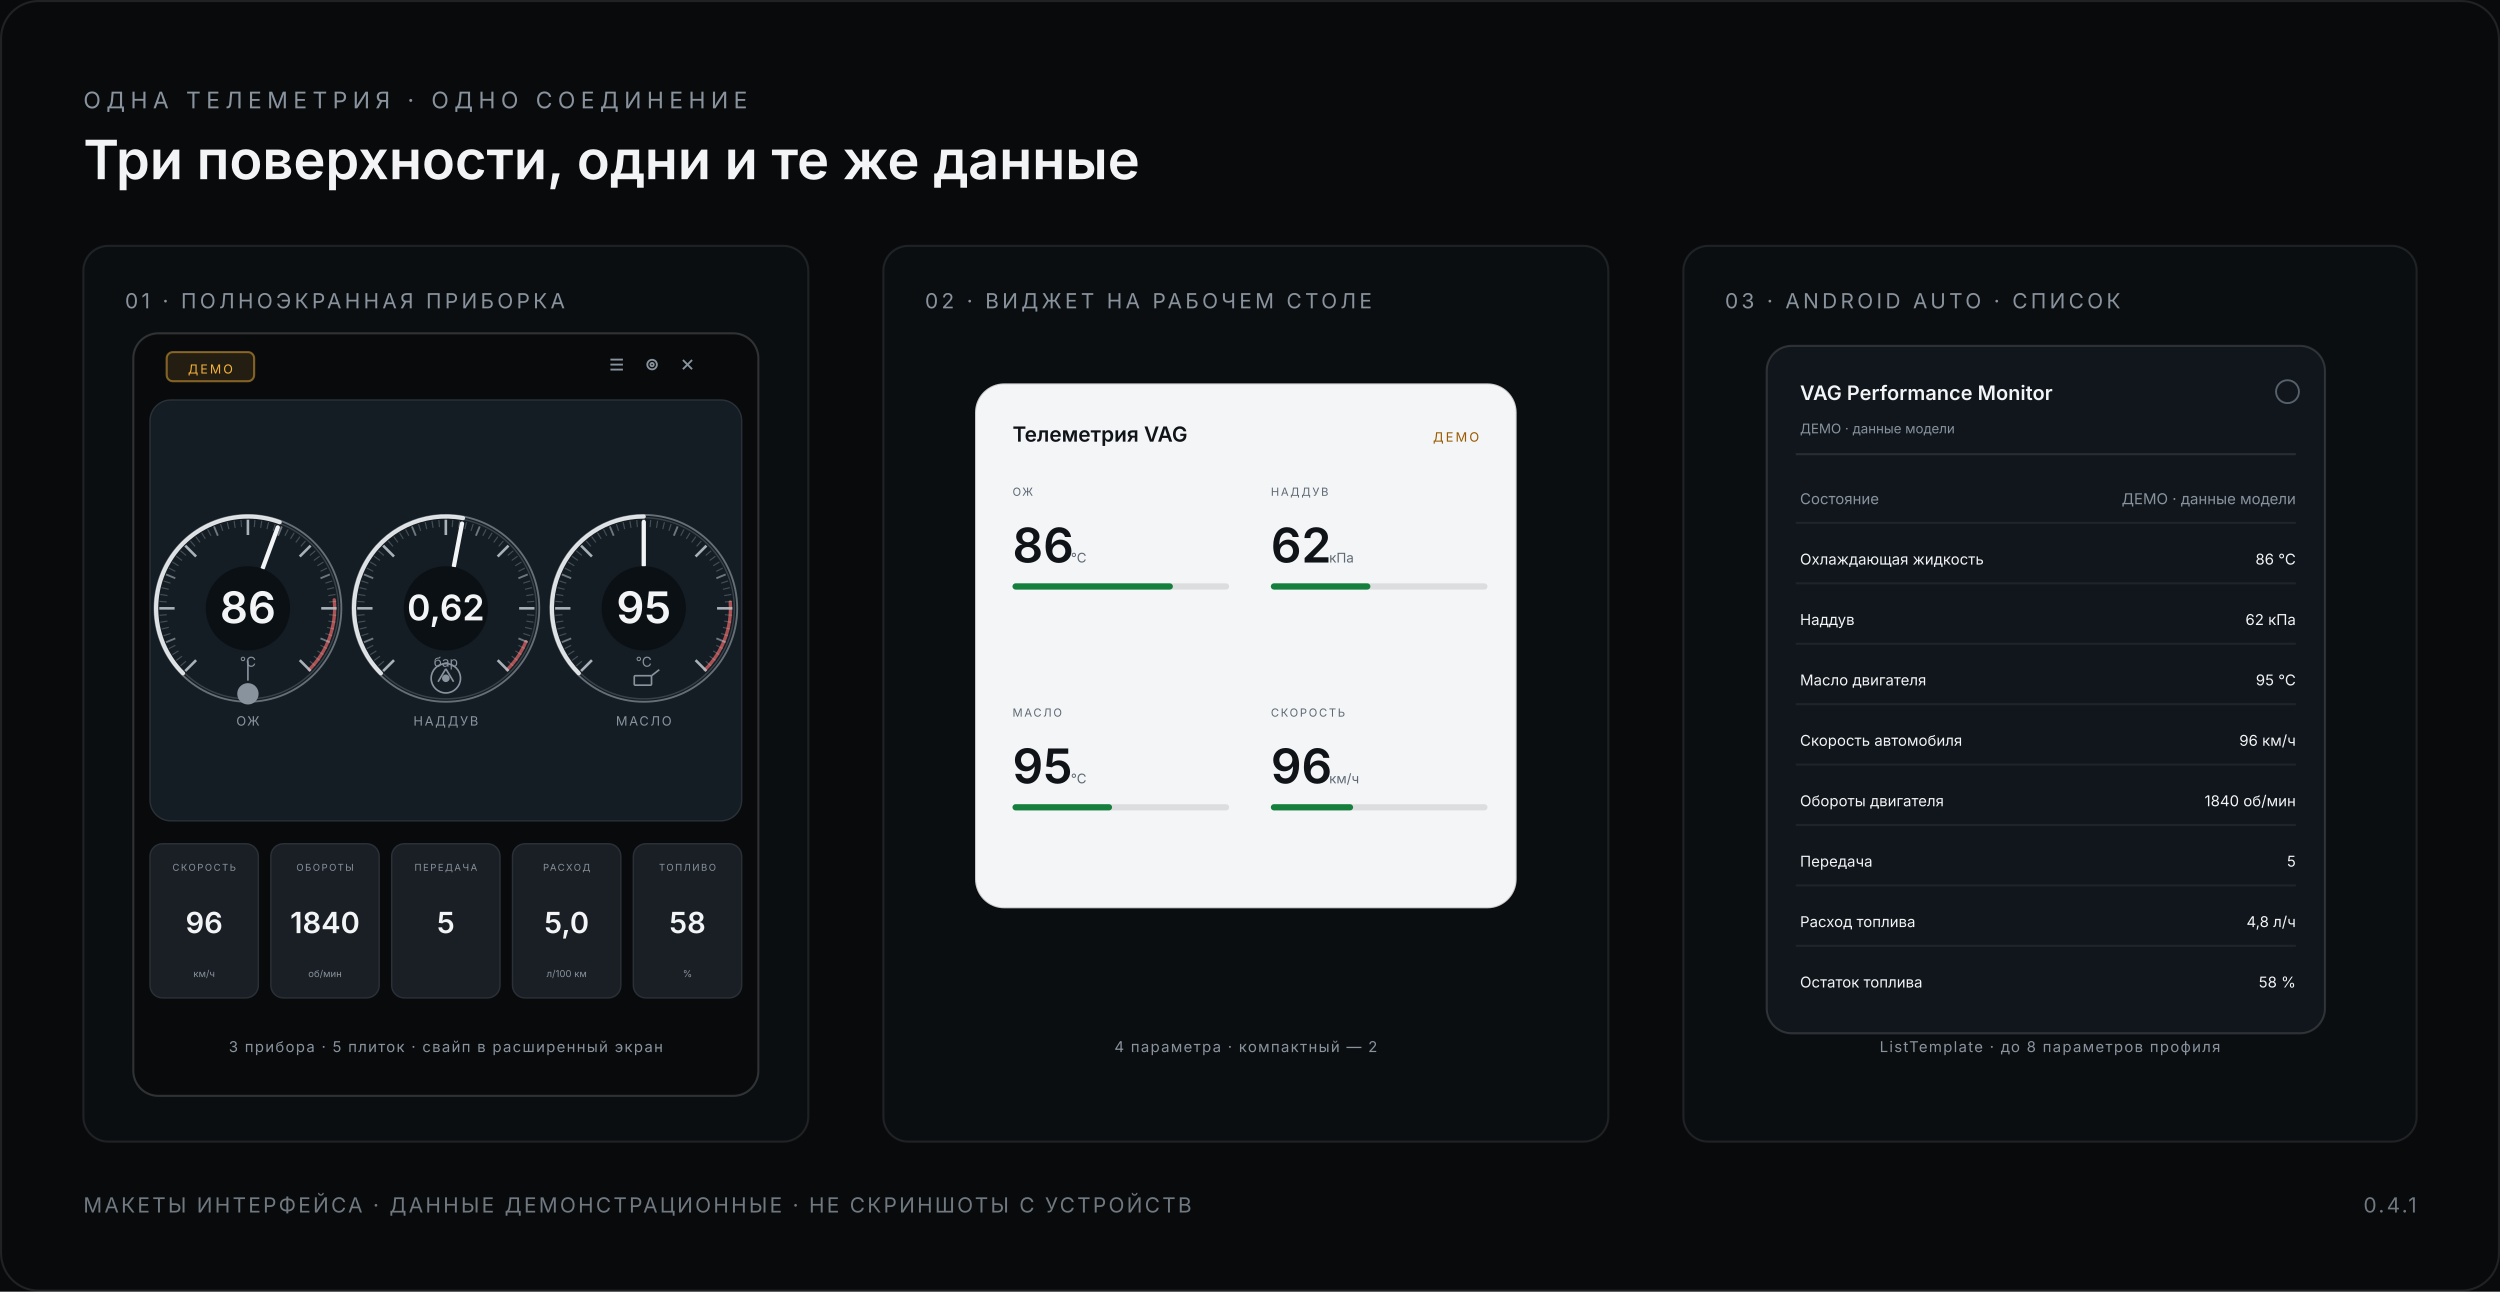
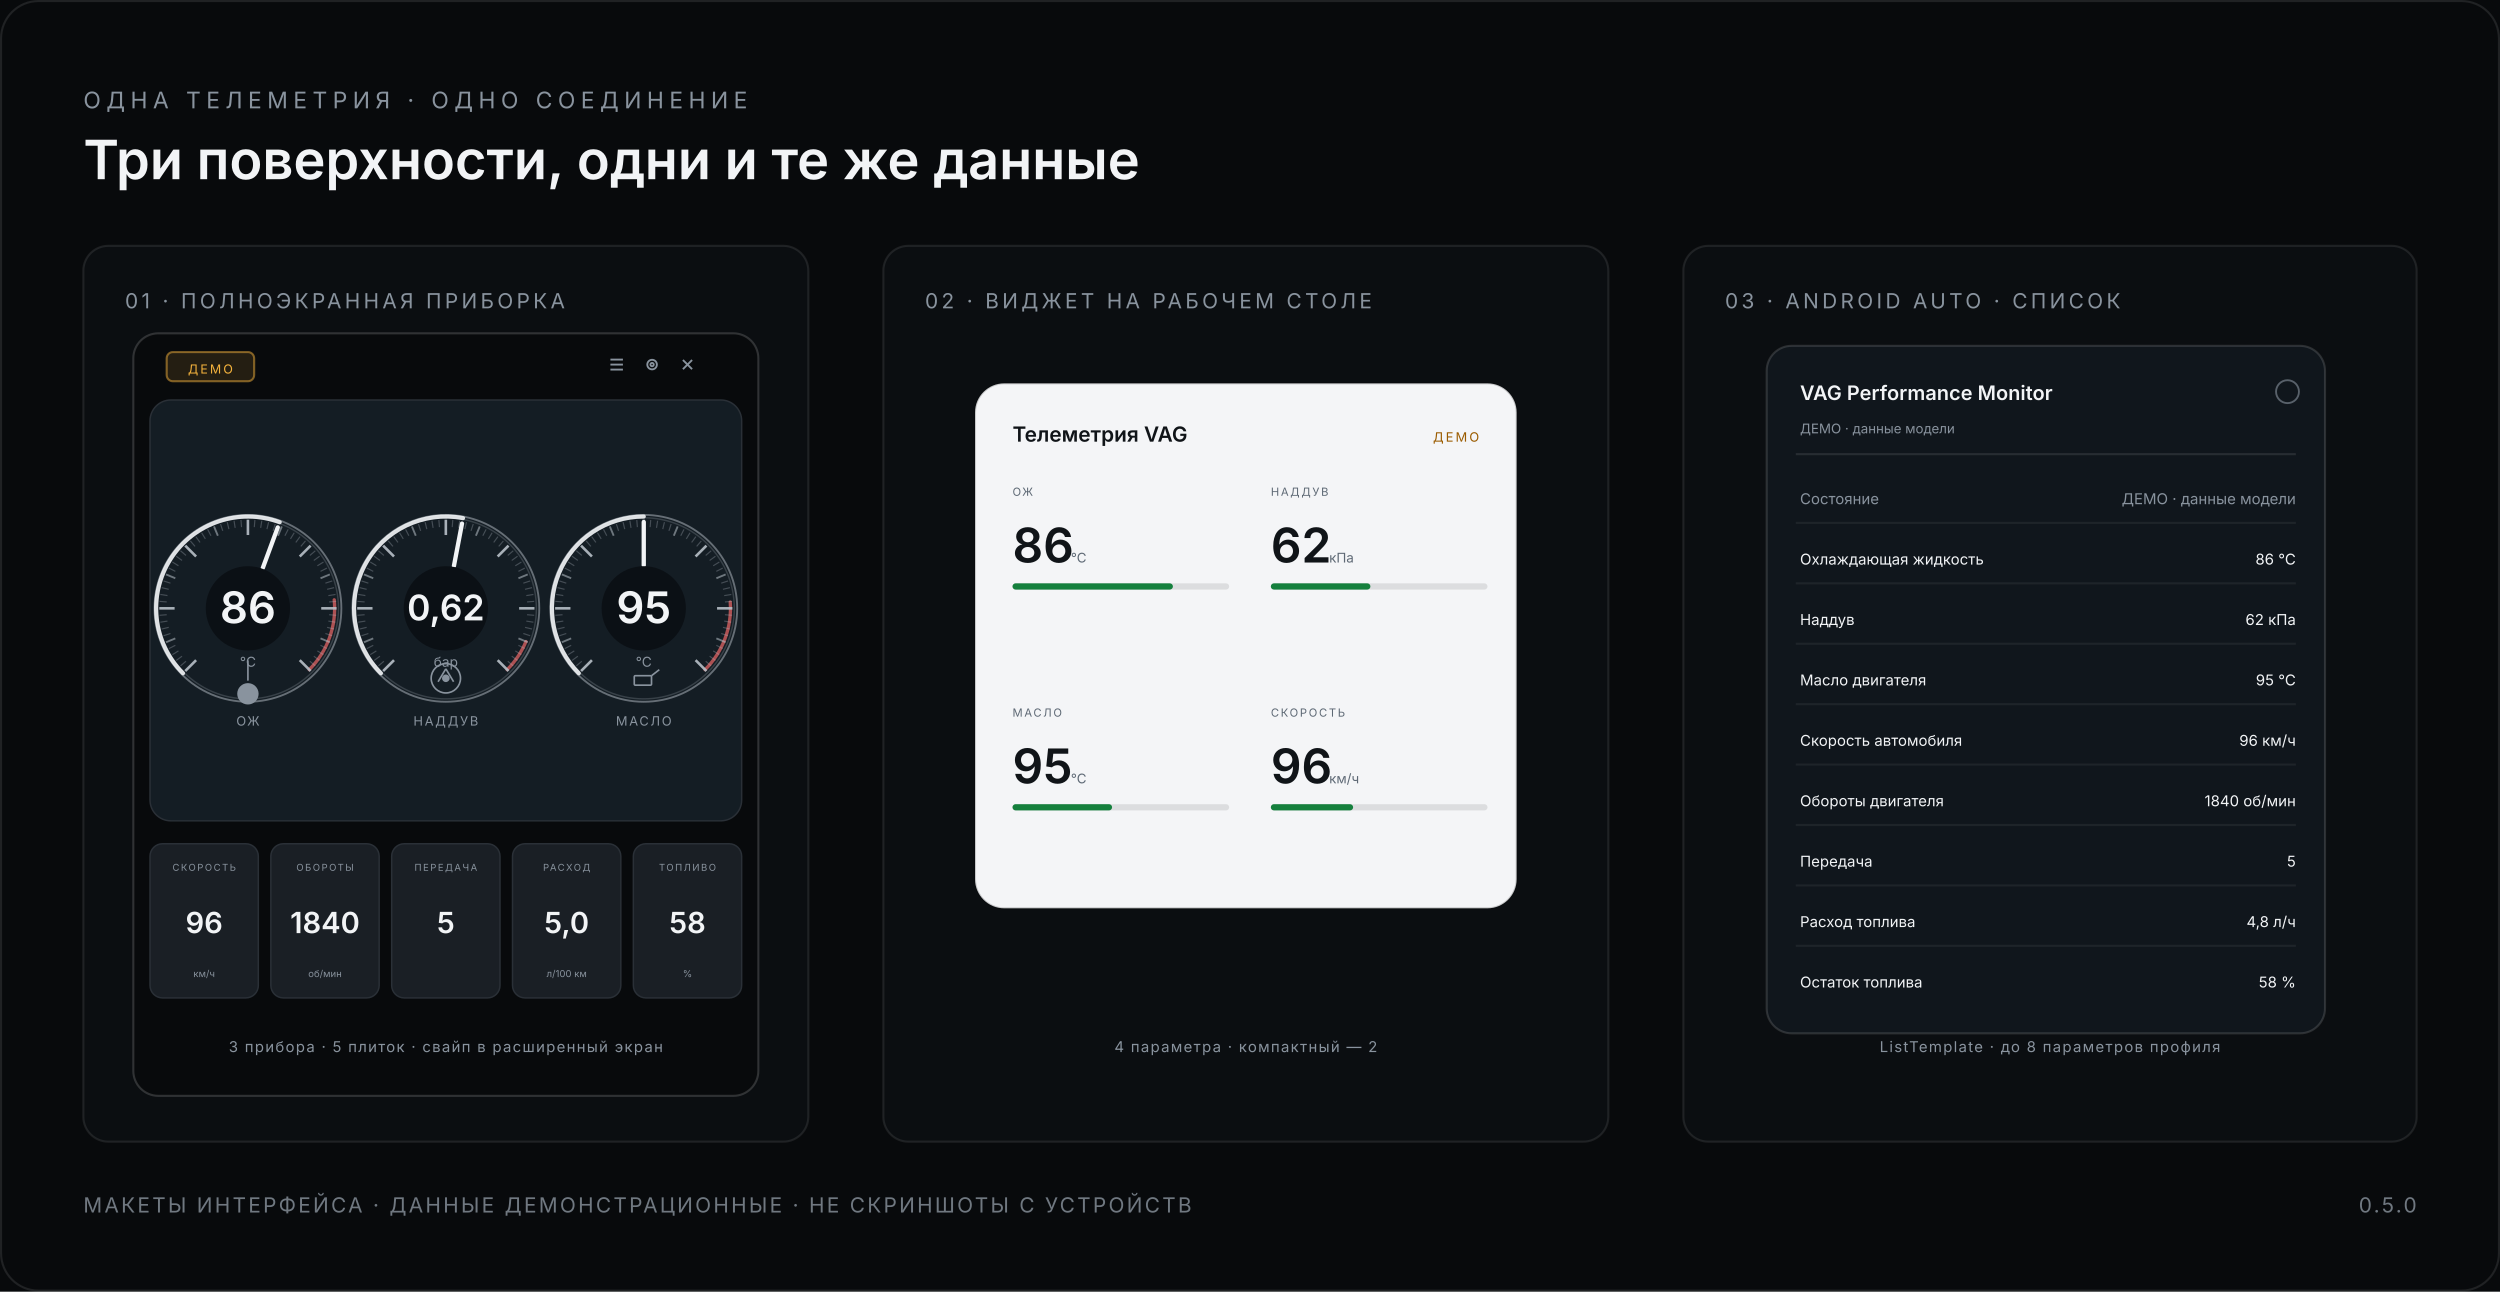
- <svg xmlns="http://www.w3.org/2000/svg" width="1200" height="620" viewBox="0 0 1200 620" role="img" aria-label="Три поверхности VAG Performance Monitor 0.4.1: приборка, виджет, Android Auto">
+ <svg xmlns="http://www.w3.org/2000/svg" width="1200" height="620" viewBox="0 0 1200 620" role="img" aria-label="Три поверхности VAG Performance Monitor 0.5.0: приборка, виджет, Android Auto">
  <rect width="1200" height="620" fill="#080A0C" />
  <rect x="0.5" y="0.5" width="1199" height="619" rx="18" fill="none" stroke="#FFFFFF" stroke-opacity=".10" />
  <text x="40" y="52" fill="#89939E" font-family="'Titillium Web','Inter','Helvetica Neue',Arial,sans-serif" font-size="11" letter-spacing="2.6">ОДНА ТЕЛЕМЕТРИЯ · ОДНО СОЕДИНЕНИЕ</text>
  <text x="40" y="86" fill="#F2F4F6" font-family="'Titillium Web','Inter','Helvetica Neue',Arial,sans-serif" font-size="26" font-weight="600">Три поверхности, одни и те же данные</text>
  <rect x="40" y="118" width="348" height="430" rx="12" fill="#0B0E11" stroke="#FFFFFF" stroke-opacity=".09" />
  <rect x="424" y="118" width="348" height="430" rx="12" fill="#0B0E11" stroke="#FFFFFF" stroke-opacity=".09" />
  <rect x="808" y="118" width="352" height="430" rx="12" fill="#0B0E11" stroke="#FFFFFF" stroke-opacity=".09" />
  <text x="60" y="148" fill="#89939E" font-family="'Titillium Web','Inter','Helvetica Neue',Arial,sans-serif" font-size="10" letter-spacing="1.6">01 · ПОЛНОЭКРАННАЯ ПРИБОРКА</text>
  <text x="444" y="148" fill="#89939E" font-family="'Titillium Web','Inter','Helvetica Neue',Arial,sans-serif" font-size="10" letter-spacing="1.6">02 · ВИДЖЕТ НА РАБОЧЕМ СТОЛЕ</text>
  <text x="828" y="148" fill="#89939E" font-family="'Titillium Web','Inter','Helvetica Neue',Arial,sans-serif" font-size="10" letter-spacing="1.6">03 · ANDROID AUTO · СПИСОК</text>
  <rect x="64" y="160" width="300" height="366" rx="12" fill="#080A0C" stroke="#FFFFFF" stroke-opacity=".16" />
  <rect x="80" y="169" width="42" height="14" rx="3" fill="#F5B33C" fill-opacity=".12" stroke="#F5B33C" stroke-opacity=".5" />
  <text x="101" y="179.3" text-anchor="middle" fill="#F5B33C" font-family="'Titillium Web','Inter','Helvetica Neue',Arial,sans-serif" font-size="6" letter-spacing="1">ДЕМО</text>
  <g stroke="#89939E" stroke-width=".9" transform="translate(296,175)">
    <path d="M-3 -2.4h6M-3 0h6M-3 2.4h6" />
  </g>
  <g stroke="#89939E" stroke-width=".9" fill="none" transform="translate(313,175)">
    <circle r="2.3" />
    <circle r=".8" />
  </g>
  <g stroke="#89939E" stroke-width=".9" transform="translate(330,175)">
    <path d="M-2.2 -2.2l4.4 4.4M2.2 -2.2l-4.4 4.4" />
  </g>
  <rect x="72" y="192" width="284" height="202" rx="10" fill="#141D24" stroke="#2A3037" stroke-width=".7" />
  <circle cx="119" cy="292" r="44.85" fill="none" stroke="#B8C0C8" stroke-opacity=".5" stroke-width=".9" />
  <circle cx="119" cy="292" r="43.47" fill="none" stroke="#B8C0C8" stroke-opacity=".22" stroke-width=".7" />
  <path d="M 87.84 323.16 A 44.07 44.07 0 0 1 134.25 250.66" fill="none" stroke="#F2F4F6" stroke-opacity=".9" stroke-width="2" stroke-linecap="round" />
  <path d="M 160.43 287.92 A 41.63 41.63 0 0 1 148.44 321.44" fill="none" stroke="#D96060" stroke-opacity=".78" stroke-width="1.6" stroke-linecap="round" />
  <line x1="94.12" y1="316.88" x2="88.91" y2="322.09" stroke="#B8C0C8" stroke-opacity="0.9" stroke-width="1.25" />
  <line x1="89.27" y1="317.39" x2="86.64" y2="319.63" stroke="#B8C0C8" stroke-opacity="0.3" stroke-width="0.55" />
  <line x1="87.37" y1="314.98" x2="84.58" y2="317.01" stroke="#B8C0C8" stroke-opacity="0.3" stroke-width="0.55" />
  <line x1="85.66" y1="312.43" x2="82.72" y2="314.23" stroke="#B8C0C8" stroke-opacity="0.3" stroke-width="0.55" />
  <line x1="84.16" y1="309.75" x2="81.09" y2="311.32" stroke="#B8C0C8" stroke-opacity="0.3" stroke-width="0.55" />
  <line x1="84.15" y1="306.43" x2="79.69" y2="308.28" stroke="#B8C0C8" stroke-opacity="0.55" stroke-width="0.9" />
  <line x1="81.81" y1="304.08" x2="78.53" y2="305.15" stroke="#B8C0C8" stroke-opacity="0.3" stroke-width="0.55" />
  <line x1="80.98" y1="301.13" x2="77.63" y2="301.93" stroke="#B8C0C8" stroke-opacity="0.3" stroke-width="0.55" />
  <line x1="80.38" y1="298.12" x2="76.97" y2="298.66" stroke="#B8C0C8" stroke-opacity="0.3" stroke-width="0.55" />
  <line x1="80.02" y1="295.07" x2="76.58" y2="295.34" stroke="#B8C0C8" stroke-opacity="0.3" stroke-width="0.55" />
  <line x1="83.81" y1="292.00" x2="76.45" y2="292.00" stroke="#B8C0C8" stroke-opacity="0.9" stroke-width="1.25" />
  <line x1="80.02" y1="288.93" x2="76.58" y2="288.66" stroke="#B8C0C8" stroke-opacity="0.3" stroke-width="0.55" />
  <line x1="80.38" y1="285.88" x2="76.97" y2="285.34" stroke="#B8C0C8" stroke-opacity="0.3" stroke-width="0.55" />
  <line x1="80.98" y1="282.87" x2="77.63" y2="282.07" stroke="#B8C0C8" stroke-opacity="0.3" stroke-width="0.55" />
  <line x1="81.81" y1="279.92" x2="78.53" y2="278.85" stroke="#B8C0C8" stroke-opacity="0.3" stroke-width="0.55" />
  <line x1="84.15" y1="277.57" x2="79.69" y2="275.72" stroke="#B8C0C8" stroke-opacity="0.55" stroke-width="0.9" />
  <line x1="84.16" y1="274.25" x2="81.09" y2="272.68" stroke="#B8C0C8" stroke-opacity="0.3" stroke-width="0.55" />
  <line x1="85.66" y1="271.57" x2="82.72" y2="269.77" stroke="#B8C0C8" stroke-opacity="0.3" stroke-width="0.55" />
  <line x1="87.37" y1="269.02" x2="84.58" y2="266.99" stroke="#B8C0C8" stroke-opacity="0.3" stroke-width="0.55" />
  <line x1="89.27" y1="266.61" x2="86.64" y2="264.37" stroke="#B8C0C8" stroke-opacity="0.3" stroke-width="0.55" />
  <line x1="94.12" y1="267.12" x2="88.91" y2="261.91" stroke="#B8C0C8" stroke-opacity="0.9" stroke-width="1.25" />
  <line x1="93.61" y1="262.27" x2="91.37" y2="259.64" stroke="#B8C0C8" stroke-opacity="0.3" stroke-width="0.55" />
  <line x1="96.02" y1="260.37" x2="93.99" y2="257.58" stroke="#B8C0C8" stroke-opacity="0.3" stroke-width="0.55" />
  <line x1="98.57" y1="258.66" x2="96.77" y2="255.72" stroke="#B8C0C8" stroke-opacity="0.3" stroke-width="0.55" />
  <line x1="101.25" y1="257.16" x2="99.68" y2="254.09" stroke="#B8C0C8" stroke-opacity="0.3" stroke-width="0.55" />
  <line x1="104.57" y1="257.15" x2="102.72" y2="252.69" stroke="#B8C0C8" stroke-opacity="0.55" stroke-width="0.9" />
  <line x1="106.92" y1="254.81" x2="105.85" y2="251.53" stroke="#B8C0C8" stroke-opacity="0.3" stroke-width="0.55" />
  <line x1="109.87" y1="253.98" x2="109.07" y2="250.63" stroke="#B8C0C8" stroke-opacity="0.3" stroke-width="0.55" />
  <line x1="112.88" y1="253.38" x2="112.34" y2="249.97" stroke="#B8C0C8" stroke-opacity="0.3" stroke-width="0.55" />
  <line x1="115.93" y1="253.02" x2="115.66" y2="249.58" stroke="#B8C0C8" stroke-opacity="0.3" stroke-width="0.55" />
  <line x1="119.00" y1="256.81" x2="119.00" y2="249.45" stroke="#B8C0C8" stroke-opacity="0.9" stroke-width="1.25" />
  <line x1="122.07" y1="253.02" x2="122.34" y2="249.58" stroke="#B8C0C8" stroke-opacity="0.3" stroke-width="0.55" />
  <line x1="125.12" y1="253.38" x2="125.66" y2="249.97" stroke="#B8C0C8" stroke-opacity="0.3" stroke-width="0.55" />
  <line x1="128.13" y1="253.98" x2="128.93" y2="250.63" stroke="#B8C0C8" stroke-opacity="0.3" stroke-width="0.55" />
  <line x1="131.08" y1="254.81" x2="132.15" y2="251.53" stroke="#B8C0C8" stroke-opacity="0.3" stroke-width="0.55" />
  <line x1="133.43" y1="257.15" x2="135.28" y2="252.69" stroke="#B8C0C8" stroke-opacity="0.55" stroke-width="0.9" />
  <line x1="136.75" y1="257.16" x2="138.32" y2="254.09" stroke="#B8C0C8" stroke-opacity="0.3" stroke-width="0.55" />
  <line x1="139.43" y1="258.66" x2="141.23" y2="255.72" stroke="#B8C0C8" stroke-opacity="0.3" stroke-width="0.55" />
  <line x1="141.98" y1="260.37" x2="144.01" y2="257.58" stroke="#B8C0C8" stroke-opacity="0.3" stroke-width="0.55" />
  <line x1="144.39" y1="262.27" x2="146.63" y2="259.64" stroke="#B8C0C8" stroke-opacity="0.3" stroke-width="0.55" />
  <line x1="143.88" y1="267.12" x2="149.09" y2="261.91" stroke="#B8C0C8" stroke-opacity="0.9" stroke-width="1.25" />
  <line x1="148.73" y1="266.61" x2="151.36" y2="264.37" stroke="#B8C0C8" stroke-opacity="0.3" stroke-width="0.55" />
  <line x1="150.63" y1="269.02" x2="153.42" y2="266.99" stroke="#B8C0C8" stroke-opacity="0.3" stroke-width="0.55" />
  <line x1="152.34" y1="271.57" x2="155.28" y2="269.77" stroke="#B8C0C8" stroke-opacity="0.3" stroke-width="0.55" />
  <line x1="153.84" y1="274.25" x2="156.91" y2="272.68" stroke="#B8C0C8" stroke-opacity="0.3" stroke-width="0.55" />
  <line x1="153.85" y1="277.57" x2="158.31" y2="275.72" stroke="#B8C0C8" stroke-opacity="0.55" stroke-width="0.9" />
  <line x1="156.19" y1="279.92" x2="159.47" y2="278.85" stroke="#B8C0C8" stroke-opacity="0.3" stroke-width="0.55" />
  <line x1="157.02" y1="282.87" x2="160.37" y2="282.07" stroke="#B8C0C8" stroke-opacity="0.3" stroke-width="0.55" />
  <line x1="157.62" y1="285.88" x2="161.03" y2="285.34" stroke="#B8C0C8" stroke-opacity="0.3" stroke-width="0.55" />
  <line x1="157.98" y1="288.93" x2="161.42" y2="288.66" stroke="#B8C0C8" stroke-opacity="0.3" stroke-width="0.55" />
  <line x1="154.19" y1="292.00" x2="161.55" y2="292.00" stroke="#B8C0C8" stroke-opacity="0.9" stroke-width="1.25" />
  <line x1="157.98" y1="295.07" x2="161.42" y2="295.34" stroke="#B8C0C8" stroke-opacity="0.3" stroke-width="0.55" />
  <line x1="157.62" y1="298.12" x2="161.03" y2="298.66" stroke="#B8C0C8" stroke-opacity="0.3" stroke-width="0.55" />
  <line x1="157.02" y1="301.13" x2="160.37" y2="301.93" stroke="#B8C0C8" stroke-opacity="0.3" stroke-width="0.55" />
  <line x1="156.19" y1="304.08" x2="159.47" y2="305.15" stroke="#B8C0C8" stroke-opacity="0.3" stroke-width="0.55" />
  <line x1="153.85" y1="306.43" x2="158.31" y2="308.28" stroke="#B8C0C8" stroke-opacity="0.55" stroke-width="0.9" />
  <line x1="153.84" y1="309.75" x2="156.91" y2="311.32" stroke="#B8C0C8" stroke-opacity="0.3" stroke-width="0.55" />
  <line x1="152.34" y1="312.43" x2="155.28" y2="314.23" stroke="#B8C0C8" stroke-opacity="0.3" stroke-width="0.55" />
  <line x1="150.63" y1="314.98" x2="153.42" y2="317.01" stroke="#B8C0C8" stroke-opacity="0.3" stroke-width="0.55" />
  <line x1="148.73" y1="317.39" x2="151.36" y2="319.63" stroke="#B8C0C8" stroke-opacity="0.3" stroke-width="0.55" />
  <line x1="143.88" y1="316.88" x2="149.09" y2="322.09" stroke="#B8C0C8" stroke-opacity="0.9" stroke-width="1.25" />
  <line x1="126.16" y1="272.58" x2="133.33" y2="253.16" stroke="#F2F4F6" stroke-width="2.07" stroke-linecap="round" />
  <circle cx="119" cy="292" r="20.24" fill="#0B1015" />
  <text x="119" y="299.14" text-anchor="middle" fill="#F2F4F6" font-family="'Titillium Web','Inter','Helvetica Neue',Arial,sans-serif" font-size="21" font-weight="600">86</text>
  <text x="119" y="320.04" text-anchor="middle" fill="#89939E" font-family="'Titillium Web','Inter','Helvetica Neue',Arial,sans-serif" font-size="6.6">°C</text>
  <g stroke="#89939E" stroke-width=".8" fill="none" transform="translate(119.00,325.58)">
    <path d="M0 -8.28 v9.11" stroke-linecap="round" />
    <circle cx="0" cy="7.45" r="5.13" fill="#89939E" stroke="none" />
  </g>
  <text x="119" y="348.30" text-anchor="middle" fill="#89939E" font-family="'Titillium Web','Inter','Helvetica Neue',Arial,sans-serif" font-size="6.2" letter-spacing=".8">ОЖ</text>
  <circle cx="214" cy="292" r="44.85" fill="none" stroke="#B8C0C8" stroke-opacity=".5" stroke-width=".9" />
  <circle cx="214" cy="292" r="43.47" fill="none" stroke="#B8C0C8" stroke-opacity=".22" stroke-width=".7" />
  <path d="M 182.84 323.16 A 44.07 44.07 0 0 1 222.26 248.71" fill="none" stroke="#F2F4F6" stroke-opacity=".9" stroke-width="2" stroke-linecap="round" />
  <path d="M 252.46 307.94 A 41.63 41.63 0 0 1 243.44 321.44" fill="none" stroke="#D96060" stroke-opacity=".78" stroke-width="1.6" stroke-linecap="round" />
  <line x1="189.12" y1="316.88" x2="183.91" y2="322.09" stroke="#B8C0C8" stroke-opacity="0.9" stroke-width="1.25" />
  <line x1="184.27" y1="317.39" x2="181.64" y2="319.63" stroke="#B8C0C8" stroke-opacity="0.3" stroke-width="0.55" />
  <line x1="182.37" y1="314.98" x2="179.58" y2="317.01" stroke="#B8C0C8" stroke-opacity="0.3" stroke-width="0.55" />
  <line x1="180.66" y1="312.43" x2="177.72" y2="314.23" stroke="#B8C0C8" stroke-opacity="0.3" stroke-width="0.55" />
  <line x1="179.16" y1="309.75" x2="176.09" y2="311.32" stroke="#B8C0C8" stroke-opacity="0.3" stroke-width="0.55" />
  <line x1="179.15" y1="306.43" x2="174.69" y2="308.28" stroke="#B8C0C8" stroke-opacity="0.55" stroke-width="0.9" />
  <line x1="176.81" y1="304.08" x2="173.53" y2="305.15" stroke="#B8C0C8" stroke-opacity="0.3" stroke-width="0.55" />
  <line x1="175.98" y1="301.13" x2="172.63" y2="301.93" stroke="#B8C0C8" stroke-opacity="0.3" stroke-width="0.55" />
  <line x1="175.38" y1="298.12" x2="171.97" y2="298.66" stroke="#B8C0C8" stroke-opacity="0.3" stroke-width="0.55" />
  <line x1="175.02" y1="295.07" x2="171.58" y2="295.34" stroke="#B8C0C8" stroke-opacity="0.3" stroke-width="0.55" />
  <line x1="178.81" y1="292.00" x2="171.45" y2="292.00" stroke="#B8C0C8" stroke-opacity="0.9" stroke-width="1.25" />
  <line x1="175.02" y1="288.93" x2="171.58" y2="288.66" stroke="#B8C0C8" stroke-opacity="0.3" stroke-width="0.55" />
  <line x1="175.38" y1="285.88" x2="171.97" y2="285.34" stroke="#B8C0C8" stroke-opacity="0.3" stroke-width="0.55" />
  <line x1="175.98" y1="282.87" x2="172.63" y2="282.07" stroke="#B8C0C8" stroke-opacity="0.3" stroke-width="0.55" />
  <line x1="176.81" y1="279.92" x2="173.53" y2="278.85" stroke="#B8C0C8" stroke-opacity="0.3" stroke-width="0.55" />
  <line x1="179.15" y1="277.57" x2="174.69" y2="275.72" stroke="#B8C0C8" stroke-opacity="0.55" stroke-width="0.9" />
  <line x1="179.16" y1="274.25" x2="176.09" y2="272.68" stroke="#B8C0C8" stroke-opacity="0.3" stroke-width="0.55" />
  <line x1="180.66" y1="271.57" x2="177.72" y2="269.77" stroke="#B8C0C8" stroke-opacity="0.3" stroke-width="0.55" />
  <line x1="182.37" y1="269.02" x2="179.58" y2="266.99" stroke="#B8C0C8" stroke-opacity="0.3" stroke-width="0.55" />
  <line x1="184.27" y1="266.61" x2="181.64" y2="264.37" stroke="#B8C0C8" stroke-opacity="0.3" stroke-width="0.55" />
  <line x1="189.12" y1="267.12" x2="183.91" y2="261.91" stroke="#B8C0C8" stroke-opacity="0.9" stroke-width="1.25" />
  <line x1="188.61" y1="262.27" x2="186.37" y2="259.64" stroke="#B8C0C8" stroke-opacity="0.3" stroke-width="0.55" />
  <line x1="191.02" y1="260.37" x2="188.99" y2="257.58" stroke="#B8C0C8" stroke-opacity="0.3" stroke-width="0.55" />
  <line x1="193.57" y1="258.66" x2="191.77" y2="255.72" stroke="#B8C0C8" stroke-opacity="0.3" stroke-width="0.55" />
  <line x1="196.25" y1="257.16" x2="194.68" y2="254.09" stroke="#B8C0C8" stroke-opacity="0.3" stroke-width="0.55" />
  <line x1="199.57" y1="257.15" x2="197.72" y2="252.69" stroke="#B8C0C8" stroke-opacity="0.55" stroke-width="0.9" />
  <line x1="201.92" y1="254.81" x2="200.85" y2="251.53" stroke="#B8C0C8" stroke-opacity="0.3" stroke-width="0.55" />
  <line x1="204.87" y1="253.98" x2="204.07" y2="250.63" stroke="#B8C0C8" stroke-opacity="0.3" stroke-width="0.55" />
  <line x1="207.88" y1="253.38" x2="207.34" y2="249.97" stroke="#B8C0C8" stroke-opacity="0.3" stroke-width="0.55" />
  <line x1="210.93" y1="253.02" x2="210.66" y2="249.58" stroke="#B8C0C8" stroke-opacity="0.3" stroke-width="0.55" />
  <line x1="214.00" y1="256.81" x2="214.00" y2="249.45" stroke="#B8C0C8" stroke-opacity="0.9" stroke-width="1.25" />
  <line x1="217.07" y1="253.02" x2="217.34" y2="249.58" stroke="#B8C0C8" stroke-opacity="0.3" stroke-width="0.55" />
  <line x1="220.12" y1="253.38" x2="220.66" y2="249.97" stroke="#B8C0C8" stroke-opacity="0.3" stroke-width="0.55" />
  <line x1="223.13" y1="253.98" x2="223.93" y2="250.63" stroke="#B8C0C8" stroke-opacity="0.3" stroke-width="0.55" />
  <line x1="226.08" y1="254.81" x2="227.15" y2="251.53" stroke="#B8C0C8" stroke-opacity="0.3" stroke-width="0.55" />
  <line x1="228.43" y1="257.15" x2="230.28" y2="252.69" stroke="#B8C0C8" stroke-opacity="0.55" stroke-width="0.9" />
  <line x1="231.75" y1="257.16" x2="233.32" y2="254.09" stroke="#B8C0C8" stroke-opacity="0.3" stroke-width="0.55" />
  <line x1="234.43" y1="258.66" x2="236.23" y2="255.72" stroke="#B8C0C8" stroke-opacity="0.3" stroke-width="0.55" />
  <line x1="236.98" y1="260.37" x2="239.01" y2="257.58" stroke="#B8C0C8" stroke-opacity="0.3" stroke-width="0.55" />
  <line x1="239.39" y1="262.27" x2="241.63" y2="259.64" stroke="#B8C0C8" stroke-opacity="0.3" stroke-width="0.55" />
  <line x1="238.88" y1="267.12" x2="244.09" y2="261.91" stroke="#B8C0C8" stroke-opacity="0.9" stroke-width="1.25" />
  <line x1="243.73" y1="266.61" x2="246.36" y2="264.37" stroke="#B8C0C8" stroke-opacity="0.3" stroke-width="0.55" />
  <line x1="245.63" y1="269.02" x2="248.42" y2="266.99" stroke="#B8C0C8" stroke-opacity="0.3" stroke-width="0.55" />
  <line x1="247.34" y1="271.57" x2="250.28" y2="269.77" stroke="#B8C0C8" stroke-opacity="0.3" stroke-width="0.55" />
  <line x1="248.84" y1="274.25" x2="251.91" y2="272.68" stroke="#B8C0C8" stroke-opacity="0.3" stroke-width="0.55" />
  <line x1="248.85" y1="277.57" x2="253.31" y2="275.72" stroke="#B8C0C8" stroke-opacity="0.55" stroke-width="0.9" />
  <line x1="251.19" y1="279.92" x2="254.47" y2="278.85" stroke="#B8C0C8" stroke-opacity="0.3" stroke-width="0.55" />
  <line x1="252.02" y1="282.87" x2="255.37" y2="282.07" stroke="#B8C0C8" stroke-opacity="0.3" stroke-width="0.55" />
  <line x1="252.62" y1="285.88" x2="256.03" y2="285.34" stroke="#B8C0C8" stroke-opacity="0.3" stroke-width="0.55" />
  <line x1="252.98" y1="288.93" x2="256.42" y2="288.66" stroke="#B8C0C8" stroke-opacity="0.3" stroke-width="0.55" />
  <line x1="249.19" y1="292.00" x2="256.55" y2="292.00" stroke="#B8C0C8" stroke-opacity="0.9" stroke-width="1.25" />
  <line x1="252.98" y1="295.07" x2="256.42" y2="295.34" stroke="#B8C0C8" stroke-opacity="0.3" stroke-width="0.55" />
  <line x1="252.62" y1="298.12" x2="256.03" y2="298.66" stroke="#B8C0C8" stroke-opacity="0.3" stroke-width="0.55" />
  <line x1="252.02" y1="301.13" x2="255.37" y2="301.93" stroke="#B8C0C8" stroke-opacity="0.3" stroke-width="0.55" />
  <line x1="251.19" y1="304.08" x2="254.47" y2="305.15" stroke="#B8C0C8" stroke-opacity="0.3" stroke-width="0.55" />
  <line x1="248.85" y1="306.43" x2="253.31" y2="308.28" stroke="#B8C0C8" stroke-opacity="0.55" stroke-width="0.9" />
  <line x1="248.84" y1="309.75" x2="251.91" y2="311.32" stroke="#B8C0C8" stroke-opacity="0.3" stroke-width="0.55" />
  <line x1="247.34" y1="312.43" x2="250.28" y2="314.23" stroke="#B8C0C8" stroke-opacity="0.3" stroke-width="0.55" />
  <line x1="245.63" y1="314.98" x2="248.42" y2="317.01" stroke="#B8C0C8" stroke-opacity="0.3" stroke-width="0.55" />
  <line x1="243.73" y1="317.39" x2="246.36" y2="319.63" stroke="#B8C0C8" stroke-opacity="0.3" stroke-width="0.55" />
  <line x1="238.88" y1="316.88" x2="244.09" y2="322.09" stroke="#B8C0C8" stroke-opacity="0.9" stroke-width="1.25" />
  <line x1="217.88" y1="271.67" x2="221.76" y2="251.33" stroke="#F2F4F6" stroke-width="2.07" stroke-linecap="round" />
  <circle cx="214" cy="292" r="20.24" fill="#0B1015" />
  <text x="214" y="297.78" text-anchor="middle" fill="#F2F4F6" font-family="'Titillium Web','Inter','Helvetica Neue',Arial,sans-serif" font-size="17" font-weight="600">0,62</text>
  <text x="214" y="320.04" text-anchor="middle" fill="#89939E" font-family="'Titillium Web','Inter','Helvetica Neue',Arial,sans-serif" font-size="6.6">бар</text>
  <g stroke="#89939E" stroke-width=".8" fill="none" transform="translate(214.00,325.58)">
    <circle r="7.04" />
    <circle r="1.82" fill="#89939E" stroke="none" />
    <path d="M0 -4.55 L3.73 1.66 M0 -4.55 L-3.73 1.66" />
  </g>
  <text x="214" y="348.30" text-anchor="middle" fill="#89939E" font-family="'Titillium Web','Inter','Helvetica Neue',Arial,sans-serif" font-size="6.2" letter-spacing=".8">НАДДУВ</text>
  <circle cx="309" cy="292" r="44.85" fill="none" stroke="#B8C0C8" stroke-opacity=".5" stroke-width=".9" />
  <circle cx="309" cy="292" r="43.47" fill="none" stroke="#B8C0C8" stroke-opacity=".22" stroke-width=".7" />
  <path d="M 277.84 323.16 A 44.07 44.07 0 0 1 309.00 247.93" fill="none" stroke="#F2F4F6" stroke-opacity=".9" stroke-width="2" stroke-linecap="round" />
  <path d="M 350.52 288.99 A 41.63 41.63 0 0 1 338.44 321.44" fill="none" stroke="#D96060" stroke-opacity=".78" stroke-width="1.6" stroke-linecap="round" />
  <line x1="284.12" y1="316.88" x2="278.91" y2="322.09" stroke="#B8C0C8" stroke-opacity="0.9" stroke-width="1.25" />
  <line x1="279.27" y1="317.39" x2="276.64" y2="319.63" stroke="#B8C0C8" stroke-opacity="0.3" stroke-width="0.55" />
  <line x1="277.37" y1="314.98" x2="274.58" y2="317.01" stroke="#B8C0C8" stroke-opacity="0.3" stroke-width="0.55" />
  <line x1="275.66" y1="312.43" x2="272.72" y2="314.23" stroke="#B8C0C8" stroke-opacity="0.3" stroke-width="0.55" />
  <line x1="274.16" y1="309.75" x2="271.09" y2="311.32" stroke="#B8C0C8" stroke-opacity="0.3" stroke-width="0.55" />
  <line x1="274.15" y1="306.43" x2="269.69" y2="308.28" stroke="#B8C0C8" stroke-opacity="0.55" stroke-width="0.9" />
  <line x1="271.81" y1="304.08" x2="268.53" y2="305.15" stroke="#B8C0C8" stroke-opacity="0.3" stroke-width="0.55" />
  <line x1="270.98" y1="301.13" x2="267.63" y2="301.93" stroke="#B8C0C8" stroke-opacity="0.3" stroke-width="0.55" />
  <line x1="270.38" y1="298.12" x2="266.97" y2="298.66" stroke="#B8C0C8" stroke-opacity="0.3" stroke-width="0.55" />
  <line x1="270.02" y1="295.07" x2="266.58" y2="295.34" stroke="#B8C0C8" stroke-opacity="0.3" stroke-width="0.55" />
  <line x1="273.81" y1="292.00" x2="266.45" y2="292.00" stroke="#B8C0C8" stroke-opacity="0.9" stroke-width="1.25" />
  <line x1="270.02" y1="288.93" x2="266.58" y2="288.66" stroke="#B8C0C8" stroke-opacity="0.3" stroke-width="0.55" />
  <line x1="270.38" y1="285.88" x2="266.97" y2="285.34" stroke="#B8C0C8" stroke-opacity="0.3" stroke-width="0.55" />
  <line x1="270.98" y1="282.87" x2="267.63" y2="282.07" stroke="#B8C0C8" stroke-opacity="0.3" stroke-width="0.55" />
  <line x1="271.81" y1="279.92" x2="268.53" y2="278.85" stroke="#B8C0C8" stroke-opacity="0.3" stroke-width="0.55" />
  <line x1="274.15" y1="277.57" x2="269.69" y2="275.72" stroke="#B8C0C8" stroke-opacity="0.55" stroke-width="0.9" />
  <line x1="274.16" y1="274.25" x2="271.09" y2="272.68" stroke="#B8C0C8" stroke-opacity="0.3" stroke-width="0.55" />
  <line x1="275.66" y1="271.57" x2="272.72" y2="269.77" stroke="#B8C0C8" stroke-opacity="0.3" stroke-width="0.55" />
  <line x1="277.37" y1="269.02" x2="274.58" y2="266.99" stroke="#B8C0C8" stroke-opacity="0.3" stroke-width="0.55" />
  <line x1="279.27" y1="266.61" x2="276.64" y2="264.37" stroke="#B8C0C8" stroke-opacity="0.3" stroke-width="0.55" />
  <line x1="284.12" y1="267.12" x2="278.91" y2="261.91" stroke="#B8C0C8" stroke-opacity="0.9" stroke-width="1.25" />
  <line x1="283.61" y1="262.27" x2="281.37" y2="259.64" stroke="#B8C0C8" stroke-opacity="0.3" stroke-width="0.55" />
  <line x1="286.02" y1="260.37" x2="283.99" y2="257.58" stroke="#B8C0C8" stroke-opacity="0.3" stroke-width="0.55" />
  <line x1="288.57" y1="258.66" x2="286.77" y2="255.72" stroke="#B8C0C8" stroke-opacity="0.3" stroke-width="0.55" />
  <line x1="291.25" y1="257.16" x2="289.68" y2="254.09" stroke="#B8C0C8" stroke-opacity="0.3" stroke-width="0.55" />
  <line x1="294.57" y1="257.15" x2="292.72" y2="252.69" stroke="#B8C0C8" stroke-opacity="0.55" stroke-width="0.9" />
  <line x1="296.92" y1="254.81" x2="295.85" y2="251.53" stroke="#B8C0C8" stroke-opacity="0.3" stroke-width="0.55" />
  <line x1="299.87" y1="253.98" x2="299.07" y2="250.63" stroke="#B8C0C8" stroke-opacity="0.3" stroke-width="0.55" />
  <line x1="302.88" y1="253.38" x2="302.34" y2="249.97" stroke="#B8C0C8" stroke-opacity="0.3" stroke-width="0.55" />
  <line x1="305.93" y1="253.02" x2="305.66" y2="249.58" stroke="#B8C0C8" stroke-opacity="0.3" stroke-width="0.55" />
  <line x1="309.00" y1="256.81" x2="309.00" y2="249.45" stroke="#B8C0C8" stroke-opacity="0.9" stroke-width="1.25" />
  <line x1="312.07" y1="253.02" x2="312.34" y2="249.58" stroke="#B8C0C8" stroke-opacity="0.3" stroke-width="0.55" />
  <line x1="315.12" y1="253.38" x2="315.66" y2="249.97" stroke="#B8C0C8" stroke-opacity="0.3" stroke-width="0.55" />
  <line x1="318.13" y1="253.98" x2="318.93" y2="250.63" stroke="#B8C0C8" stroke-opacity="0.3" stroke-width="0.55" />
  <line x1="321.08" y1="254.81" x2="322.15" y2="251.53" stroke="#B8C0C8" stroke-opacity="0.3" stroke-width="0.55" />
  <line x1="323.43" y1="257.15" x2="325.28" y2="252.69" stroke="#B8C0C8" stroke-opacity="0.55" stroke-width="0.9" />
  <line x1="326.75" y1="257.16" x2="328.32" y2="254.09" stroke="#B8C0C8" stroke-opacity="0.3" stroke-width="0.55" />
  <line x1="329.43" y1="258.66" x2="331.23" y2="255.72" stroke="#B8C0C8" stroke-opacity="0.3" stroke-width="0.55" />
  <line x1="331.98" y1="260.37" x2="334.01" y2="257.58" stroke="#B8C0C8" stroke-opacity="0.3" stroke-width="0.55" />
  <line x1="334.39" y1="262.27" x2="336.63" y2="259.64" stroke="#B8C0C8" stroke-opacity="0.3" stroke-width="0.55" />
  <line x1="333.88" y1="267.12" x2="339.09" y2="261.91" stroke="#B8C0C8" stroke-opacity="0.9" stroke-width="1.25" />
  <line x1="338.73" y1="266.61" x2="341.36" y2="264.37" stroke="#B8C0C8" stroke-opacity="0.3" stroke-width="0.55" />
  <line x1="340.63" y1="269.02" x2="343.42" y2="266.99" stroke="#B8C0C8" stroke-opacity="0.3" stroke-width="0.55" />
  <line x1="342.34" y1="271.57" x2="345.28" y2="269.77" stroke="#B8C0C8" stroke-opacity="0.3" stroke-width="0.55" />
  <line x1="343.84" y1="274.25" x2="346.91" y2="272.68" stroke="#B8C0C8" stroke-opacity="0.3" stroke-width="0.55" />
  <line x1="343.85" y1="277.57" x2="348.31" y2="275.72" stroke="#B8C0C8" stroke-opacity="0.55" stroke-width="0.9" />
  <line x1="346.19" y1="279.92" x2="349.47" y2="278.85" stroke="#B8C0C8" stroke-opacity="0.3" stroke-width="0.55" />
  <line x1="347.02" y1="282.87" x2="350.37" y2="282.07" stroke="#B8C0C8" stroke-opacity="0.3" stroke-width="0.55" />
  <line x1="347.62" y1="285.88" x2="351.03" y2="285.34" stroke="#B8C0C8" stroke-opacity="0.3" stroke-width="0.55" />
  <line x1="347.98" y1="288.93" x2="351.42" y2="288.66" stroke="#B8C0C8" stroke-opacity="0.3" stroke-width="0.55" />
  <line x1="344.19" y1="292.00" x2="351.55" y2="292.00" stroke="#B8C0C8" stroke-opacity="0.9" stroke-width="1.25" />
  <line x1="347.98" y1="295.07" x2="351.42" y2="295.34" stroke="#B8C0C8" stroke-opacity="0.3" stroke-width="0.55" />
  <line x1="347.62" y1="298.12" x2="351.03" y2="298.66" stroke="#B8C0C8" stroke-opacity="0.3" stroke-width="0.55" />
  <line x1="347.02" y1="301.13" x2="350.37" y2="301.93" stroke="#B8C0C8" stroke-opacity="0.3" stroke-width="0.55" />
  <line x1="346.19" y1="304.08" x2="349.47" y2="305.15" stroke="#B8C0C8" stroke-opacity="0.3" stroke-width="0.55" />
  <line x1="343.85" y1="306.43" x2="348.31" y2="308.28" stroke="#B8C0C8" stroke-opacity="0.55" stroke-width="0.9" />
  <line x1="343.84" y1="309.75" x2="346.91" y2="311.32" stroke="#B8C0C8" stroke-opacity="0.3" stroke-width="0.55" />
  <line x1="342.34" y1="312.43" x2="345.28" y2="314.23" stroke="#B8C0C8" stroke-opacity="0.3" stroke-width="0.55" />
  <line x1="340.63" y1="314.98" x2="343.42" y2="317.01" stroke="#B8C0C8" stroke-opacity="0.3" stroke-width="0.55" />
  <line x1="338.73" y1="317.39" x2="341.36" y2="319.63" stroke="#B8C0C8" stroke-opacity="0.3" stroke-width="0.55" />
  <line x1="333.88" y1="316.88" x2="339.09" y2="322.09" stroke="#B8C0C8" stroke-opacity="0.9" stroke-width="1.25" />
  <line x1="309.00" y1="271.30" x2="309.00" y2="250.60" stroke="#F2F4F6" stroke-width="2.07" stroke-linecap="round" />
  <circle cx="309" cy="292" r="20.24" fill="#0B1015" />
  <text x="309" y="299.14" text-anchor="middle" fill="#F2F4F6" font-family="'Titillium Web','Inter','Helvetica Neue',Arial,sans-serif" font-size="21" font-weight="600">95</text>
  <text x="309" y="320.04" text-anchor="middle" fill="#89939E" font-family="'Titillium Web','Inter','Helvetica Neue',Arial,sans-serif" font-size="6.6">°C</text>
  <g stroke="#89939E" stroke-width=".8" fill="none" transform="translate(309.00,325.58)">
    <rect x="-4.55" y="-1.24" width="8.28" height="4.55" rx=".5" />
    <path d="M3.73 -1.24 l3.73 -2.90" />
  </g>
  <text x="309" y="348.30" text-anchor="middle" fill="#89939E" font-family="'Titillium Web','Inter','Helvetica Neue',Arial,sans-serif" font-size="6.2" letter-spacing=".8">МАСЛО</text>
  <rect x="72" y="405" width="52" height="74" rx="6" fill="#1A1F25" stroke="#2A3037" stroke-width=".7" />
  <text x="98.0" y="418" text-anchor="middle" fill="#89939E" font-family="'Titillium Web','Inter','Helvetica Neue',Arial,sans-serif" font-size="4.6" letter-spacing=".7">СКОРОСТЬ</text>
  <text x="98.0" y="447.9" text-anchor="middle" fill="#F2F4F6" font-family="'Titillium Web','Inter','Helvetica Neue',Arial,sans-serif" font-size="14" font-weight="600">96</text>
  <text x="98.0" y="469" text-anchor="middle" fill="#89939E" font-family="'Titillium Web','Inter','Helvetica Neue',Arial,sans-serif" font-size="4.6">км/ч</text>
  <rect x="130" y="405" width="52" height="74" rx="6" fill="#1A1F25" stroke="#2A3037" stroke-width=".7" />
  <text x="156.0" y="418" text-anchor="middle" fill="#89939E" font-family="'Titillium Web','Inter','Helvetica Neue',Arial,sans-serif" font-size="4.6" letter-spacing=".7">ОБОРОТЫ</text>
  <text x="156.0" y="447.9" text-anchor="middle" fill="#F2F4F6" font-family="'Titillium Web','Inter','Helvetica Neue',Arial,sans-serif" font-size="14" font-weight="600">1840</text>
  <text x="156.0" y="469" text-anchor="middle" fill="#89939E" font-family="'Titillium Web','Inter','Helvetica Neue',Arial,sans-serif" font-size="4.6">об/мин</text>
  <rect x="188" y="405" width="52" height="74" rx="6" fill="#1A1F25" stroke="#2A3037" stroke-width=".7" />
  <text x="214.0" y="418" text-anchor="middle" fill="#89939E" font-family="'Titillium Web','Inter','Helvetica Neue',Arial,sans-serif" font-size="4.6" letter-spacing=".7">ПЕРЕДАЧА</text>
  <text x="214.0" y="447.9" text-anchor="middle" fill="#F2F4F6" font-family="'Titillium Web','Inter','Helvetica Neue',Arial,sans-serif" font-size="14" font-weight="600">5</text>
  <rect x="246" y="405" width="52" height="74" rx="6" fill="#1A1F25" stroke="#2A3037" stroke-width=".7" />
  <text x="272.0" y="418" text-anchor="middle" fill="#89939E" font-family="'Titillium Web','Inter','Helvetica Neue',Arial,sans-serif" font-size="4.6" letter-spacing=".7">РАСХОД</text>
  <text x="272.0" y="447.9" text-anchor="middle" fill="#F2F4F6" font-family="'Titillium Web','Inter','Helvetica Neue',Arial,sans-serif" font-size="14" font-weight="600">5,0</text>
  <text x="272.0" y="469" text-anchor="middle" fill="#89939E" font-family="'Titillium Web','Inter','Helvetica Neue',Arial,sans-serif" font-size="4.6">л/100 км</text>
  <rect x="304" y="405" width="52" height="74" rx="6" fill="#1A1F25" stroke="#2A3037" stroke-width=".7" />
  <text x="330.0" y="418" text-anchor="middle" fill="#89939E" font-family="'Titillium Web','Inter','Helvetica Neue',Arial,sans-serif" font-size="4.6" letter-spacing=".7">ТОПЛИВО</text>
  <text x="330.0" y="447.9" text-anchor="middle" fill="#F2F4F6" font-family="'Titillium Web','Inter','Helvetica Neue',Arial,sans-serif" font-size="14" font-weight="600">58</text>
  <text x="330.0" y="469" text-anchor="middle" fill="#89939E" font-family="'Titillium Web','Inter','Helvetica Neue',Arial,sans-serif" font-size="4.6">%</text>
  <text x="214" y="505" text-anchor="middle" fill="#89939E" font-family="'Titillium Web','Inter','Helvetica Neue',Arial,sans-serif" font-size="7.2" letter-spacing=".6">3 прибора · 5 плиток · свайп в расширенный экран</text>
  <rect x="468" y="184" width="260" height="252" rx="14" fill="#F4F5F7" stroke="#000000" stroke-opacity=".18" />
  <text x="486" y="212" fill="#101418" font-family="'Titillium Web','Inter','Helvetica Neue',Arial,sans-serif" font-size="10" font-weight="600">Телеметрия VAG</text>
  <text x="710" y="212" text-anchor="end" fill="#9A5B00" font-family="'Titillium Web','Inter','Helvetica Neue',Arial,sans-serif" font-size="6.2" letter-spacing="1">ДЕМО</text>
  <text x="486" y="238" fill="#5D6874" font-family="'Titillium Web','Inter','Helvetica Neue',Arial,sans-serif" font-size="5.4" letter-spacing=".8">ОЖ</text>
  <text x="486" y="270" fill="#101418" font-family="'Titillium Web','Inter','Helvetica Neue',Arial,sans-serif" font-size="23" font-weight="600">86</text>
  <text x="514" y="270" fill="#5D6874" font-family="'Titillium Web','Inter','Helvetica Neue',Arial,sans-serif" font-size="6.4">°C</text>
  <rect x="486" y="280" width="104" height="3" rx="1.5" fill="#000000" fill-opacity=".10" />
  <rect x="486" y="280" width="77.0" height="3" rx="1.5" fill="#15803D" />
  <text x="610" y="238" fill="#5D6874" font-family="'Titillium Web','Inter','Helvetica Neue',Arial,sans-serif" font-size="5.4" letter-spacing=".8">НАДДУВ</text>
  <text x="610" y="270" fill="#101418" font-family="'Titillium Web','Inter','Helvetica Neue',Arial,sans-serif" font-size="23" font-weight="600">62</text>
  <text x="638" y="270" fill="#5D6874" font-family="'Titillium Web','Inter','Helvetica Neue',Arial,sans-serif" font-size="6.4">кПа</text>
  <rect x="610" y="280" width="104" height="3" rx="1.5" fill="#000000" fill-opacity=".10" />
  <rect x="610" y="280" width="47.8" height="3" rx="1.5" fill="#15803D" />
  <text x="486" y="344" fill="#5D6874" font-family="'Titillium Web','Inter','Helvetica Neue',Arial,sans-serif" font-size="5.4" letter-spacing=".8">МАСЛО</text>
  <text x="486" y="376" fill="#101418" font-family="'Titillium Web','Inter','Helvetica Neue',Arial,sans-serif" font-size="23" font-weight="600">95</text>
  <text x="514" y="376" fill="#5D6874" font-family="'Titillium Web','Inter','Helvetica Neue',Arial,sans-serif" font-size="6.4">°C</text>
  <rect x="486" y="386" width="104" height="3" rx="1.5" fill="#000000" fill-opacity=".10" />
  <rect x="486" y="386" width="47.8" height="3" rx="1.5" fill="#15803D" />
  <text x="610" y="344" fill="#5D6874" font-family="'Titillium Web','Inter','Helvetica Neue',Arial,sans-serif" font-size="5.4" letter-spacing=".8">СКОРОСТЬ</text>
  <text x="610" y="376" fill="#101418" font-family="'Titillium Web','Inter','Helvetica Neue',Arial,sans-serif" font-size="23" font-weight="600">96</text>
  <text x="638" y="376" fill="#5D6874" font-family="'Titillium Web','Inter','Helvetica Neue',Arial,sans-serif" font-size="6.4">км/ч</text>
  <rect x="610" y="386" width="104" height="3" rx="1.5" fill="#000000" fill-opacity=".10" />
  <rect x="610" y="386" width="39.5" height="3" rx="1.5" fill="#15803D" />
  <text x="598" y="505" text-anchor="middle" fill="#89939E" font-family="'Titillium Web','Inter','Helvetica Neue',Arial,sans-serif" font-size="7.2" letter-spacing=".6">4 параметра · компактный — 2</text>
  <rect x="848" y="166" width="268" height="330" rx="12" fill="#10161C" stroke="#FFFFFF" stroke-opacity=".14" />
  <text x="864" y="192" fill="#F2F4F6" font-family="'Titillium Web','Inter','Helvetica Neue',Arial,sans-serif" font-size="9.6" font-weight="600">VAG Performance Monitor</text>
  <circle cx="1098" cy="188" r="5.5" fill="none" stroke="#89939E" stroke-opacity=".6" stroke-width=".9" />
  <text x="864" y="208" fill="#89939E" font-family="'Titillium Web','Inter','Helvetica Neue',Arial,sans-serif" font-size="6.4">ДЕМО · данные модели</text>
  <line x1="862" y1="218" x2="1102" y2="218" stroke="#FFFFFF" stroke-opacity=".10" />
  <text x="864" y="242" fill="#89939E" font-family="'Titillium Web','Inter','Helvetica Neue',Arial,sans-serif" font-size="7.2">Состояние</text>
  <text x="1102" y="242" text-anchor="end" fill="#89939E" font-family="'Titillium Web','Inter','Helvetica Neue',Arial,sans-serif" font-size="7.2">ДЕМО · данные модели</text>
  <line x1="862" y1="251" x2="1102" y2="251" stroke="#FFFFFF" stroke-opacity=".06" />
  <text x="864" y="271" fill="#F2F4F6" font-family="'Titillium Web','Inter','Helvetica Neue',Arial,sans-serif" font-size="7.2">Охлаждающая жидкость</text>
  <text x="1102" y="271" text-anchor="end" fill="#F2F4F6" font-family="'Titillium Web','Inter','Helvetica Neue',Arial,sans-serif" font-size="7.2">86 °C</text>
  <line x1="862" y1="280" x2="1102" y2="280" stroke="#FFFFFF" stroke-opacity=".06" />
  <text x="864" y="300" fill="#F2F4F6" font-family="'Titillium Web','Inter','Helvetica Neue',Arial,sans-serif" font-size="7.2">Наддув</text>
  <text x="1102" y="300" text-anchor="end" fill="#F2F4F6" font-family="'Titillium Web','Inter','Helvetica Neue',Arial,sans-serif" font-size="7.2">62 кПа</text>
  <line x1="862" y1="309" x2="1102" y2="309" stroke="#FFFFFF" stroke-opacity=".06" />
  <text x="864" y="329" fill="#F2F4F6" font-family="'Titillium Web','Inter','Helvetica Neue',Arial,sans-serif" font-size="7.2">Масло двигателя</text>
  <text x="1102" y="329" text-anchor="end" fill="#F2F4F6" font-family="'Titillium Web','Inter','Helvetica Neue',Arial,sans-serif" font-size="7.2">95 °C</text>
  <line x1="862" y1="338" x2="1102" y2="338" stroke="#FFFFFF" stroke-opacity=".06" />
  <text x="864" y="358" fill="#F2F4F6" font-family="'Titillium Web','Inter','Helvetica Neue',Arial,sans-serif" font-size="7.2">Скорость автомобиля</text>
  <text x="1102" y="358" text-anchor="end" fill="#F2F4F6" font-family="'Titillium Web','Inter','Helvetica Neue',Arial,sans-serif" font-size="7.2">96 км/ч</text>
  <line x1="862" y1="367" x2="1102" y2="367" stroke="#FFFFFF" stroke-opacity=".06" />
  <text x="864" y="387" fill="#F2F4F6" font-family="'Titillium Web','Inter','Helvetica Neue',Arial,sans-serif" font-size="7.2">Обороты двигателя</text>
  <text x="1102" y="387" text-anchor="end" fill="#F2F4F6" font-family="'Titillium Web','Inter','Helvetica Neue',Arial,sans-serif" font-size="7.2">1840 об/мин</text>
  <line x1="862" y1="396" x2="1102" y2="396" stroke="#FFFFFF" stroke-opacity=".06" />
  <text x="864" y="416" fill="#F2F4F6" font-family="'Titillium Web','Inter','Helvetica Neue',Arial,sans-serif" font-size="7.2">Передача</text>
  <text x="1102" y="416" text-anchor="end" fill="#F2F4F6" font-family="'Titillium Web','Inter','Helvetica Neue',Arial,sans-serif" font-size="7.2">5</text>
  <line x1="862" y1="425" x2="1102" y2="425" stroke="#FFFFFF" stroke-opacity=".06" />
  <text x="864" y="445" fill="#F2F4F6" font-family="'Titillium Web','Inter','Helvetica Neue',Arial,sans-serif" font-size="7.2">Расход топлива</text>
  <text x="1102" y="445" text-anchor="end" fill="#F2F4F6" font-family="'Titillium Web','Inter','Helvetica Neue',Arial,sans-serif" font-size="7.2">4,8 л/ч</text>
  <line x1="862" y1="454" x2="1102" y2="454" stroke="#FFFFFF" stroke-opacity=".06" />
  <text x="864" y="474" fill="#F2F4F6" font-family="'Titillium Web','Inter','Helvetica Neue',Arial,sans-serif" font-size="7.2">Остаток топлива</text>
  <text x="1102" y="474" text-anchor="end" fill="#F2F4F6" font-family="'Titillium Web','Inter','Helvetica Neue',Arial,sans-serif" font-size="7.2">58 %</text>
  <text x="984" y="505" text-anchor="middle" fill="#89939E" font-family="'Titillium Web','Inter','Helvetica Neue',Arial,sans-serif" font-size="7.2" letter-spacing=".6">ListTemplate · до 8 параметров профиля</text>
  <text x="40" y="582" fill="#89939E" font-family="'Titillium Web','Inter','Helvetica Neue',Arial,sans-serif" font-size="10" letter-spacing="1.1" opacity=".8">МАКЕТЫ ИНТЕРФЕЙСА · ДАННЫЕ ДЕМОНСТРАЦИОННЫЕ · НЕ СКРИНШОТЫ С УСТРОЙСТВ</text>
-   <text x="1160" y="582" text-anchor="end" fill="#89939E" font-family="'Titillium Web','Inter','Helvetica Neue',Arial,sans-serif" font-size="10" letter-spacing="1.1" opacity=".8">0.4.1</text>
+   <text x="1160" y="582" text-anchor="end" fill="#89939E" font-family="'Titillium Web','Inter','Helvetica Neue',Arial,sans-serif" font-size="10" letter-spacing="1.1" opacity=".8">0.5.0</text>
</svg>
